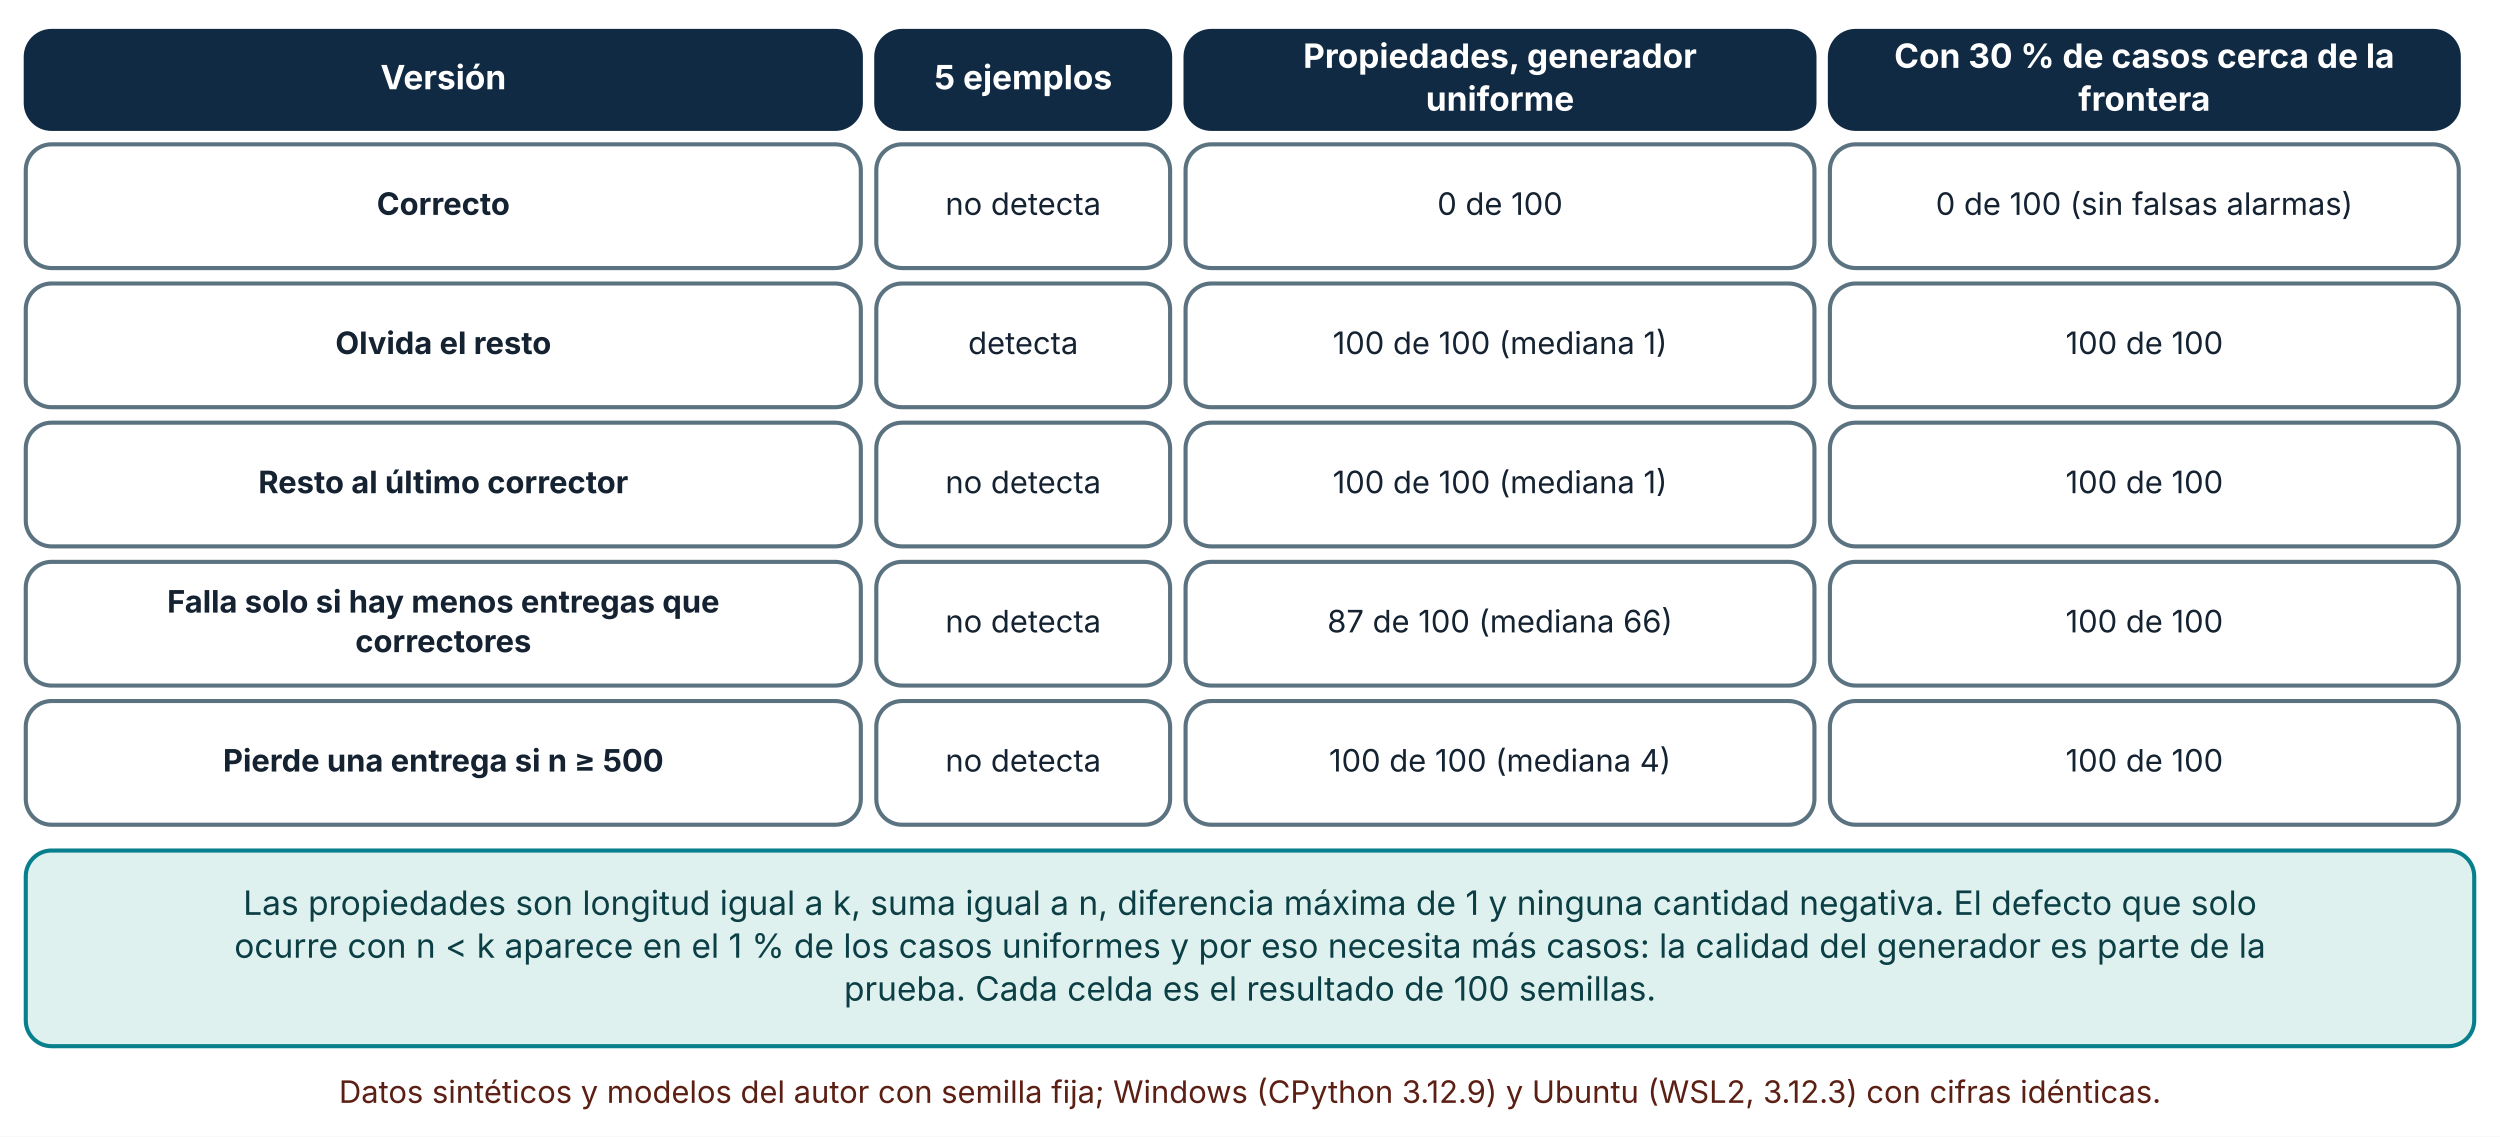
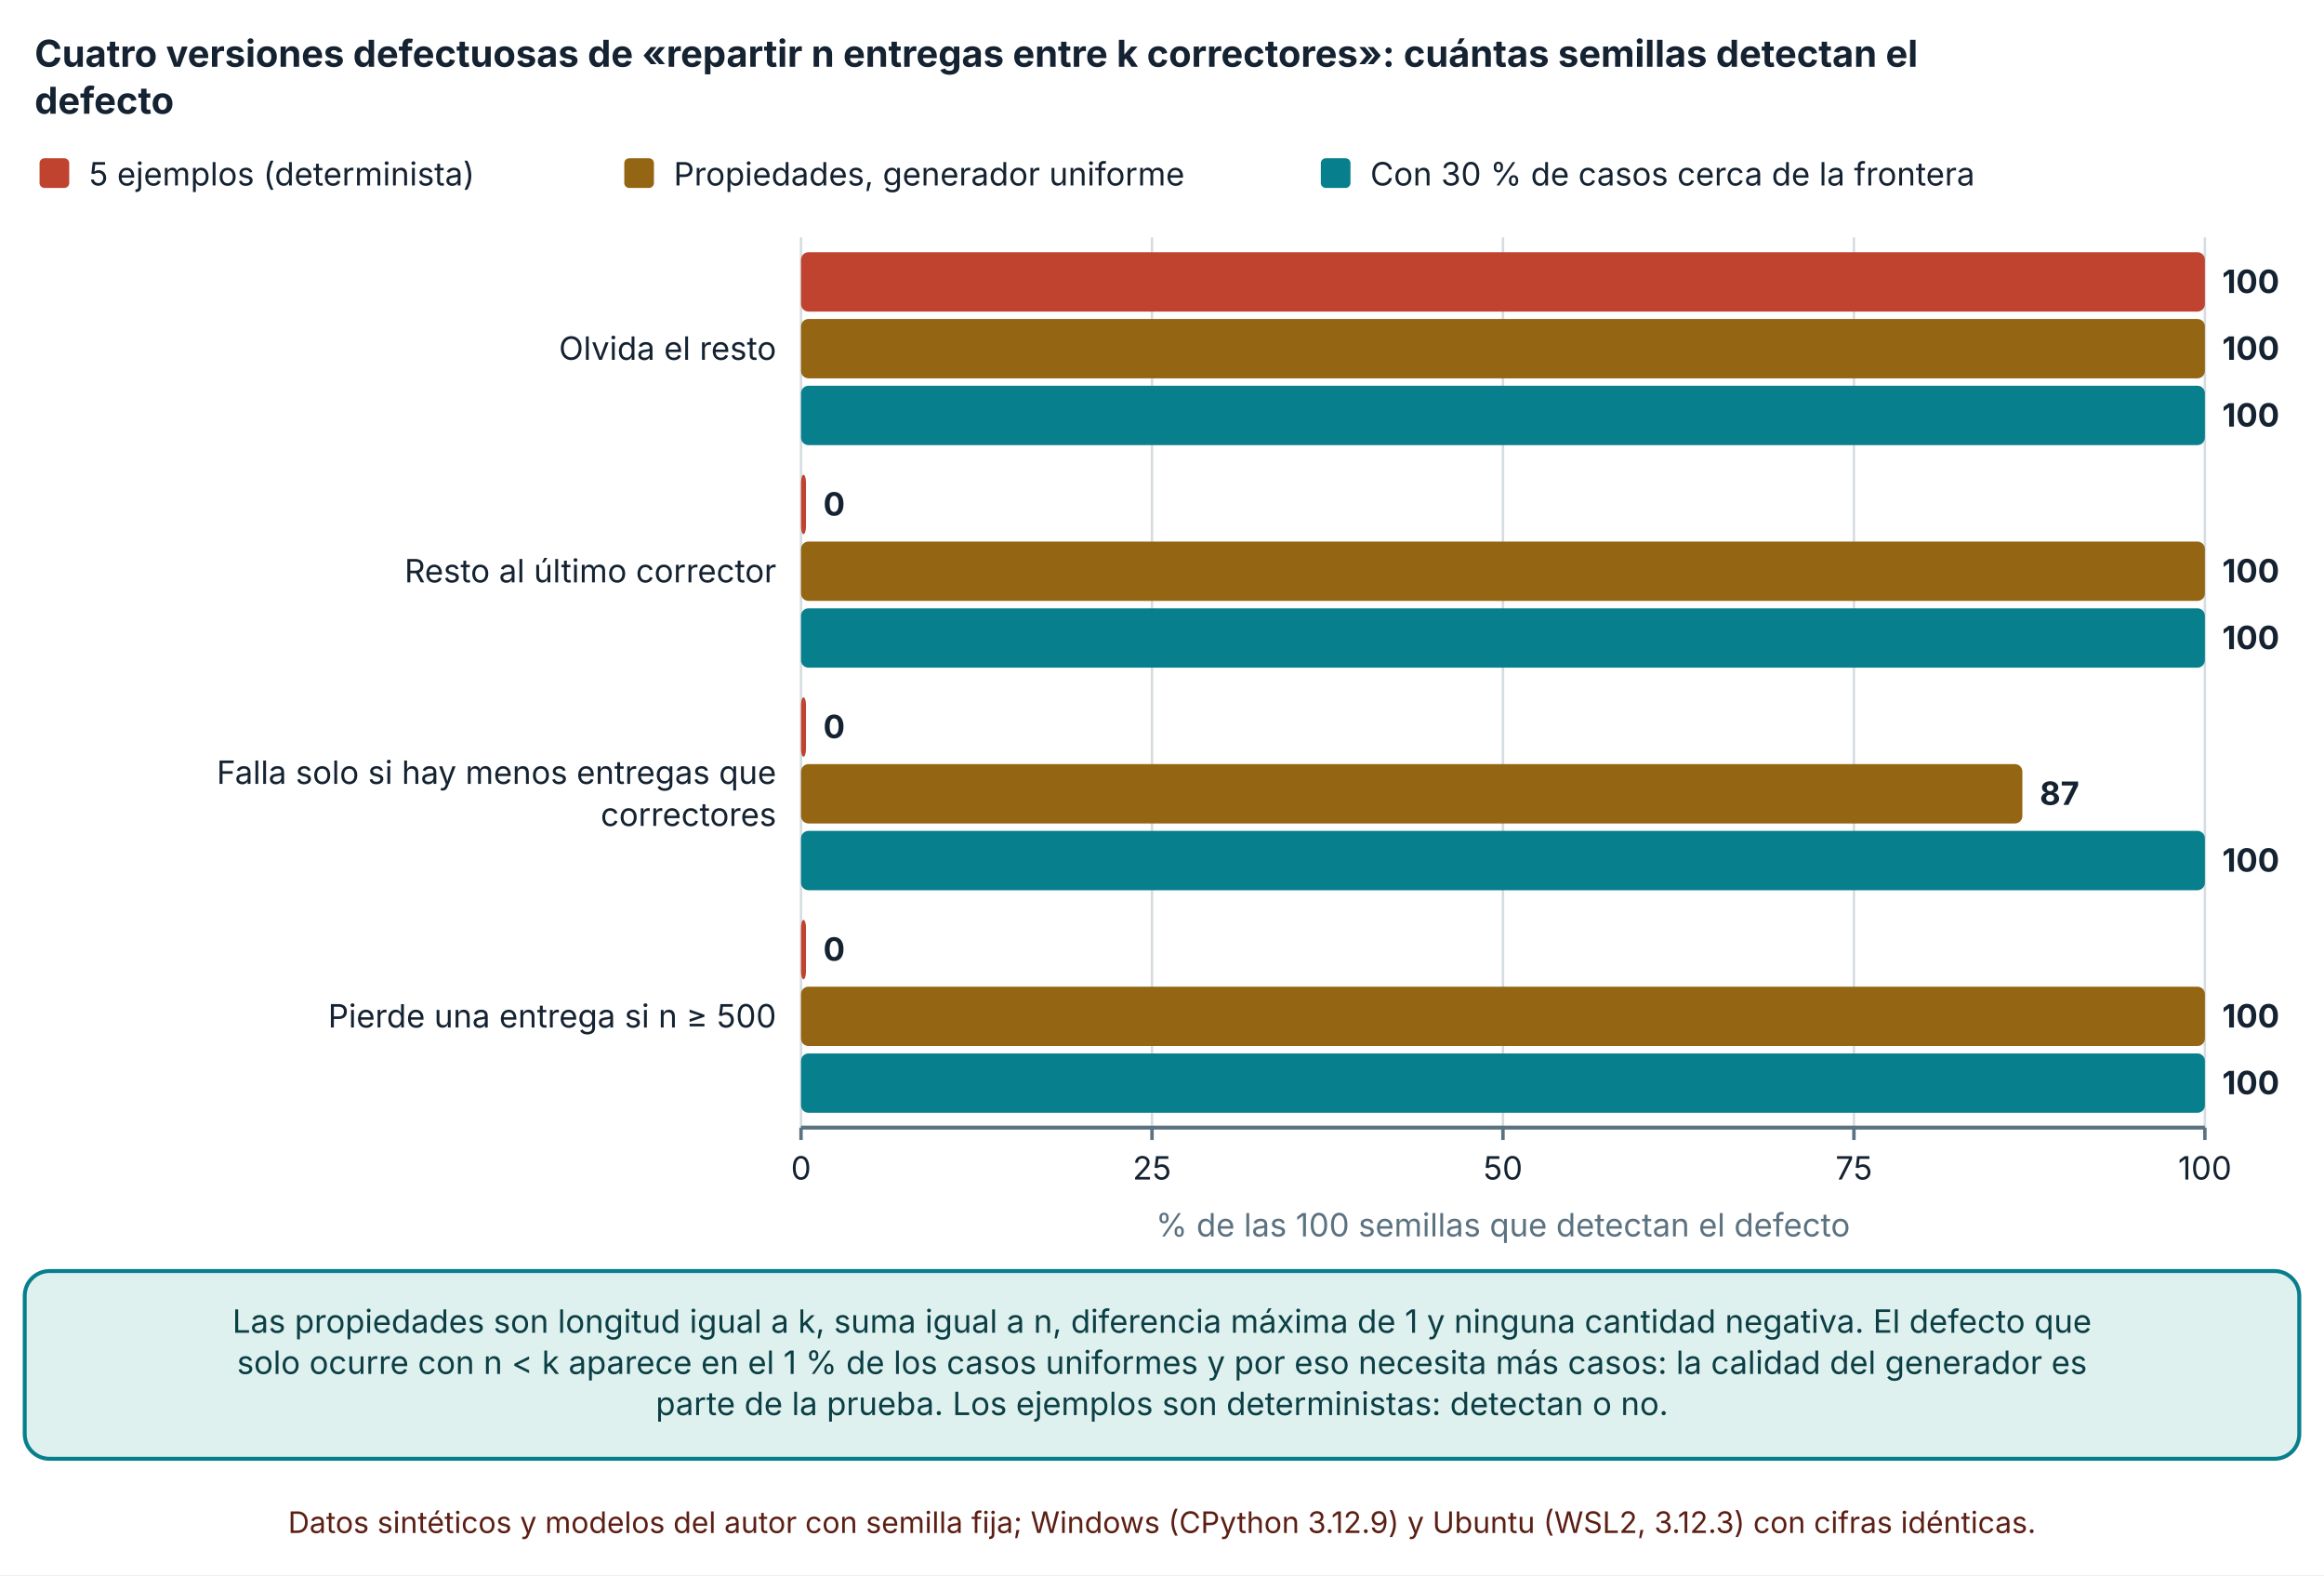
- <svg xmlns="http://www.w3.org/2000/svg" viewBox="0 0 970 441" width="970" height="441" role="img" aria-labelledby="t d" font-family="Inter, 'Segoe UI', system-ui, -apple-system, sans-serif">
+ <svg xmlns="http://www.w3.org/2000/svg" viewBox="0 0 940 637" width="940" height="637" role="img" aria-labelledby="t d" font-family="Inter, 'Segoe UI', system-ui, -apple-system, sans-serif">
  <defs>
    <marker id="arrow" viewBox="0 0 10 10" refX="9" refY="5" markerWidth="8" markerHeight="8" orient="auto-start-reverse">
      <path d="M0,0 L10,5 L0,10 z" fill="#32505f" />
    </marker>
    <marker id="arrow-coral" viewBox="0 0 10 10" refX="9" refY="5" markerWidth="8" markerHeight="8" orient="auto-start-reverse">
      <path d="M0,0 L10,5 L0,10 z" fill="#c0432f" />
    </marker>
  </defs>
-   <rect width="970" height="441" fill="#ffffff" />
-   <rect x="10" y="12" width="324" height="38" rx="10" fill="#102a43" stroke="#102a43" stroke-width="1.6" />
-   <text x="172" y="34.64" font-size="13" text-anchor="middle" font-weight="700" fill="#ffffff">
-     <tspan x="172" dy="0">Versión</tspan>
+   <rect width="940" height="637" fill="#ffffff" />
+   <text x="14" y="27" font-size="15" text-anchor="start" font-weight="700" fill="#142231">
+     <tspan x="14" dy="0">Cuatro versiones defectuosas de «repartir n entregas entre k correctores»: cuántas semillas detectan el</tspan>
  </text>
-   <rect x="340" y="12" width="114" height="38" rx="10" fill="#102a43" stroke="#102a43" stroke-width="1.6" />
-   <text x="397" y="34.64" font-size="13" text-anchor="middle" font-weight="700" fill="#ffffff">
-     <tspan x="397" dy="0">5 ejemplos</tspan>
+   <text x="14" y="46" font-size="15" text-anchor="start" font-weight="700" fill="#142231">
+     <tspan x="14" dy="0">defecto</tspan>
  </text>
-   <rect x="460" y="12" width="244" height="38" rx="10" fill="#102a43" stroke="#102a43" stroke-width="1.6" />
-   <text x="582" y="26.32" font-size="13" text-anchor="middle" font-weight="700" fill="#ffffff">
-     <tspan x="582" dy="0">Propiedades, generador</tspan>
+   <rect x="16" y="64" width="12" height="12" rx="2" fill="#c0432f" />
+   <text x="36" y="75" font-size="13" text-anchor="start" font-weight="400" fill="#142231">
+     <tspan x="36" dy="0">5 ejemplos (determinista)</tspan>
  </text>
-   <text x="582" y="42.96" font-size="13" text-anchor="middle" font-weight="700" fill="#ffffff">
-     <tspan x="582" dy="0">uniforme</tspan>
+   <rect x="252.5" y="64" width="12" height="12" rx="2" fill="#946512" />
+   <text x="272.5" y="75" font-size="13" text-anchor="start" font-weight="400" fill="#142231">
+     <tspan x="272.5" dy="0">Propiedades, generador uniforme</tspan>
  </text>
-   <rect x="710" y="12" width="244" height="38" rx="10" fill="#102a43" stroke="#102a43" stroke-width="1.6" />
-   <text x="832" y="26.32" font-size="13" text-anchor="middle" font-weight="700" fill="#ffffff">
-     <tspan x="832" dy="0">Con 30 % de casos cerca de la</tspan>
+   <rect x="534.24" y="64" width="12" height="12" rx="2" fill="#087f8c" />
+   <text x="554.24" y="75" font-size="13" text-anchor="start" font-weight="400" fill="#142231">
+     <tspan x="554.24" dy="0">Con 30 % de casos cerca de la frontera</tspan>
  </text>
-   <text x="832" y="42.96" font-size="13" text-anchor="middle" font-weight="700" fill="#ffffff">
-     <tspan x="832" dy="0">frontera</tspan>
+   <line x1="324" y1="96" x2="324" y2="456" stroke="#d5dde1" stroke-width="1" />
+   <line x1="324" y1="456" x2="324" y2="461" stroke="#5b7280" stroke-width="1.4" />
+   <text x="324" y="477" font-size="13" text-anchor="middle" font-weight="400" fill="#142231">
+     <tspan x="324" dy="0">0</tspan>
  </text>
-   <rect x="10" y="56" width="324" height="48" rx="10" fill="#ffffff" stroke="#5b7280" stroke-width="1.6" />
-   <text x="172" y="83.36" font-size="12" text-anchor="middle" font-weight="700" fill="#142231">
-     <tspan x="172" dy="0">Correcto</tspan>
+   <line x1="465.955" y1="96" x2="465.955" y2="456" stroke="#d5dde1" stroke-width="1" />
+   <line x1="465.955" y1="456" x2="465.955" y2="461" stroke="#5b7280" stroke-width="1.4" />
+   <text x="465.955" y="477" font-size="13" text-anchor="middle" font-weight="400" fill="#142231">
+     <tspan x="465.955" dy="0">25</tspan>
  </text>
-   <rect x="340" y="56" width="114" height="48" rx="10" fill="#ffffff" stroke="#5b7280" stroke-width="1.6" />
-   <text x="397" y="83.36" font-size="12" text-anchor="middle" font-weight="400" fill="#142231">
-     <tspan x="397" dy="0">no detecta</tspan>
+   <line x1="607.91" y1="96" x2="607.91" y2="456" stroke="#d5dde1" stroke-width="1" />
+   <line x1="607.91" y1="456" x2="607.91" y2="461" stroke="#5b7280" stroke-width="1.4" />
+   <text x="607.91" y="477" font-size="13" text-anchor="middle" font-weight="400" fill="#142231">
+     <tspan x="607.91" dy="0">50</tspan>
  </text>
-   <rect x="460" y="56" width="244" height="48" rx="10" fill="#ffffff" stroke="#5b7280" stroke-width="1.6" />
-   <text x="582" y="83.36" font-size="12" text-anchor="middle" font-weight="400" fill="#142231">
-     <tspan x="582" dy="0">0 de 100</tspan>
+   <line x1="749.865" y1="96" x2="749.865" y2="456" stroke="#d5dde1" stroke-width="1" />
+   <line x1="749.865" y1="456" x2="749.865" y2="461" stroke="#5b7280" stroke-width="1.4" />
+   <text x="749.865" y="477" font-size="13" text-anchor="middle" font-weight="400" fill="#142231">
+     <tspan x="749.865" dy="0">75</tspan>
  </text>
-   <rect x="710" y="56" width="244" height="48" rx="10" fill="#ffffff" stroke="#5b7280" stroke-width="1.6" />
-   <text x="832" y="83.36" font-size="12" text-anchor="middle" font-weight="400" fill="#142231">
-     <tspan x="832" dy="0">0 de 100 (sin falsas alarmas)</tspan>
+   <line x1="891.82" y1="96" x2="891.82" y2="456" stroke="#d5dde1" stroke-width="1" />
+   <line x1="891.82" y1="456" x2="891.82" y2="461" stroke="#5b7280" stroke-width="1.4" />
+   <text x="891.82" y="477" font-size="13" text-anchor="middle" font-weight="400" fill="#142231">
+     <tspan x="891.82" dy="0">100</tspan>
  </text>
-   <rect x="10" y="110" width="324" height="48" rx="10" fill="#ffffff" stroke="#5b7280" stroke-width="1.6" />
-   <text x="172" y="137.36" font-size="12" text-anchor="middle" font-weight="700" fill="#142231">
-     <tspan x="172" dy="0">Olvida el resto</tspan>
+   <line x1="324" y1="456" x2="891.82" y2="456" stroke="#5b7280" stroke-width="1.6" />
+   <text x="314" y="145.5" font-size="13" text-anchor="end" font-weight="400" fill="#142231">
+     <tspan x="314" dy="0">Olvida el resto</tspan>
  </text>
-   <rect x="340" y="110" width="114" height="48" rx="10" fill="#ffffff" stroke="#5b7280" stroke-width="1.6" />
-   <text x="397" y="137.36" font-size="12" text-anchor="middle" font-weight="400" fill="#142231">
-     <tspan x="397" dy="0">detecta</tspan>
+   <text x="314" y="235.5" font-size="13" text-anchor="end" font-weight="400" fill="#142231">
+     <tspan x="314" dy="0">Resto al último corrector</tspan>
  </text>
-   <rect x="460" y="110" width="244" height="48" rx="10" fill="#ffffff" stroke="#5b7280" stroke-width="1.6" />
-   <text x="582" y="137.36" font-size="12" text-anchor="middle" font-weight="400" fill="#142231">
-     <tspan x="582" dy="0">100 de 100 (mediana 1)</tspan>
+   <text x="314" y="317" font-size="13" text-anchor="end" font-weight="400" fill="#142231">
+     <tspan x="314" dy="0">Falla solo si hay menos entregas que</tspan>
  </text>
-   <rect x="710" y="110" width="244" height="48" rx="10" fill="#ffffff" stroke="#5b7280" stroke-width="1.6" />
-   <text x="832" y="137.36" font-size="12" text-anchor="middle" font-weight="400" fill="#142231">
-     <tspan x="832" dy="0">100 de 100</tspan>
+   <text x="314" y="334" font-size="13" text-anchor="end" font-weight="400" fill="#142231">
+     <tspan x="314" dy="0">correctores</tspan>
  </text>
-   <rect x="10" y="164" width="324" height="48" rx="10" fill="#ffffff" stroke="#5b7280" stroke-width="1.6" />
-   <text x="172" y="191.36" font-size="12" text-anchor="middle" font-weight="700" fill="#142231">
-     <tspan x="172" dy="0">Resto al último corrector</tspan>
+   <text x="314" y="415.5" font-size="13" text-anchor="end" font-weight="400" fill="#142231">
+     <tspan x="314" dy="0">Pierde una entrega si n ≥ 500</tspan>
  </text>
-   <rect x="340" y="164" width="114" height="48" rx="10" fill="#ffffff" stroke="#5b7280" stroke-width="1.6" />
-   <text x="397" y="191.36" font-size="12" text-anchor="middle" font-weight="400" fill="#142231">
-     <tspan x="397" dy="0">no detecta</tspan>
+   <rect x="324" y="102" width="567.82" height="24" rx="3" fill="#c0432f" />
+   <text x="898.82" y="118.5" font-size="13" text-anchor="start" font-weight="700" fill="#142231">
+     <tspan x="898.82" dy="0">100</tspan>
  </text>
-   <rect x="460" y="164" width="244" height="48" rx="10" fill="#ffffff" stroke="#5b7280" stroke-width="1.6" />
-   <text x="582" y="191.36" font-size="12" text-anchor="middle" font-weight="400" fill="#142231">
-     <tspan x="582" dy="0">100 de 100 (mediana 1)</tspan>
+   <rect x="324" y="129" width="567.82" height="24" rx="3" fill="#946512" />
+   <text x="898.82" y="145.5" font-size="13" text-anchor="start" font-weight="700" fill="#142231">
+     <tspan x="898.82" dy="0">100</tspan>
  </text>
-   <rect x="710" y="164" width="244" height="48" rx="10" fill="#ffffff" stroke="#5b7280" stroke-width="1.6" />
-   <text x="832" y="191.36" font-size="12" text-anchor="middle" font-weight="400" fill="#142231">
-     <tspan x="832" dy="0">100 de 100</tspan>
+   <rect x="324" y="156" width="567.82" height="24" rx="3" fill="#087f8c" />
+   <text x="898.82" y="172.5" font-size="13" text-anchor="start" font-weight="700" fill="#142231">
+     <tspan x="898.82" dy="0">100</tspan>
  </text>
-   <rect x="10" y="218" width="324" height="48" rx="10" fill="#ffffff" stroke="#5b7280" stroke-width="1.6" />
-   <text x="172" y="237.68" font-size="12" text-anchor="middle" font-weight="700" fill="#142231">
-     <tspan x="172" dy="0">Falla solo si hay menos entregas que</tspan>
+   <rect x="324" y="192" width="2" height="24" rx="3" fill="#c0432f" />
+   <text x="333" y="208.5" font-size="13" text-anchor="start" font-weight="700" fill="#142231">
+     <tspan x="333" dy="0">0</tspan>
  </text>
-   <text x="172" y="253.04" font-size="12" text-anchor="middle" font-weight="700" fill="#142231">
-     <tspan x="172" dy="0">correctores</tspan>
+   <rect x="324" y="219" width="567.82" height="24" rx="3" fill="#946512" />
+   <text x="898.82" y="235.5" font-size="13" text-anchor="start" font-weight="700" fill="#142231">
+     <tspan x="898.82" dy="0">100</tspan>
  </text>
-   <rect x="340" y="218" width="114" height="48" rx="10" fill="#ffffff" stroke="#5b7280" stroke-width="1.6" />
-   <text x="397" y="245.36" font-size="12" text-anchor="middle" font-weight="400" fill="#142231">
-     <tspan x="397" dy="0">no detecta</tspan>
+   <rect x="324" y="246" width="567.82" height="24" rx="3" fill="#087f8c" />
+   <text x="898.82" y="262.5" font-size="13" text-anchor="start" font-weight="700" fill="#142231">
+     <tspan x="898.82" dy="0">100</tspan>
  </text>
-   <rect x="460" y="218" width="244" height="48" rx="10" fill="#ffffff" stroke="#5b7280" stroke-width="1.6" />
-   <text x="582" y="245.36" font-size="12" text-anchor="middle" font-weight="400" fill="#142231">
-     <tspan x="582" dy="0">87 de 100 (mediana 66)</tspan>
+   <rect x="324" y="282" width="2" height="24" rx="3" fill="#c0432f" />
+   <text x="333" y="298.5" font-size="13" text-anchor="start" font-weight="700" fill="#142231">
+     <tspan x="333" dy="0">0</tspan>
  </text>
-   <rect x="710" y="218" width="244" height="48" rx="10" fill="#ffffff" stroke="#5b7280" stroke-width="1.6" />
-   <text x="832" y="245.36" font-size="12" text-anchor="middle" font-weight="400" fill="#142231">
-     <tspan x="832" dy="0">100 de 100</tspan>
+   <rect x="324" y="309" width="494.003" height="24" rx="3" fill="#946512" />
+   <text x="825.003" y="325.5" font-size="13" text-anchor="start" font-weight="700" fill="#142231">
+     <tspan x="825.003" dy="0">87</tspan>
  </text>
-   <rect x="10" y="272" width="324" height="48" rx="10" fill="#ffffff" stroke="#5b7280" stroke-width="1.6" />
-   <text x="172" y="299.36" font-size="12" text-anchor="middle" font-weight="700" fill="#142231">
-     <tspan x="172" dy="0">Pierde una entrega si n ≥ 500</tspan>
+   <rect x="324" y="336" width="567.82" height="24" rx="3" fill="#087f8c" />
+   <text x="898.82" y="352.5" font-size="13" text-anchor="start" font-weight="700" fill="#142231">
+     <tspan x="898.82" dy="0">100</tspan>
  </text>
-   <rect x="340" y="272" width="114" height="48" rx="10" fill="#ffffff" stroke="#5b7280" stroke-width="1.6" />
-   <text x="397" y="299.36" font-size="12" text-anchor="middle" font-weight="400" fill="#142231">
-     <tspan x="397" dy="0">no detecta</tspan>
+   <rect x="324" y="372" width="2" height="24" rx="3" fill="#c0432f" />
+   <text x="333" y="388.5" font-size="13" text-anchor="start" font-weight="700" fill="#142231">
+     <tspan x="333" dy="0">0</tspan>
  </text>
-   <rect x="460" y="272" width="244" height="48" rx="10" fill="#ffffff" stroke="#5b7280" stroke-width="1.6" />
-   <text x="582" y="299.36" font-size="12" text-anchor="middle" font-weight="400" fill="#142231">
-     <tspan x="582" dy="0">100 de 100 (mediana 4)</tspan>
+   <rect x="324" y="399" width="567.82" height="24" rx="3" fill="#946512" />
+   <text x="898.82" y="415.5" font-size="13" text-anchor="start" font-weight="700" fill="#142231">
+     <tspan x="898.82" dy="0">100</tspan>
  </text>
-   <rect x="710" y="272" width="244" height="48" rx="10" fill="#ffffff" stroke="#5b7280" stroke-width="1.6" />
-   <text x="832" y="299.36" font-size="12" text-anchor="middle" font-weight="400" fill="#142231">
-     <tspan x="832" dy="0">100 de 100</tspan>
+   <rect x="324" y="426" width="567.82" height="24" rx="3" fill="#087f8c" />
+   <text x="898.82" y="442.5" font-size="13" text-anchor="start" font-weight="700" fill="#142231">
+     <tspan x="898.82" dy="0">100</tspan>
  </text>
-   <rect x="10" y="330" width="950" height="75.92" rx="10" fill="#dff1ee" stroke="#087f8c" stroke-width="1.6" />
-   <text x="485" y="354.96" font-size="13" text-anchor="middle" font-weight="400" fill="#0b3f45">
-     <tspan x="485" dy="0">Las propiedades son longitud igual a k, suma igual a n, diferencia máxima de 1 y ninguna cantidad negativa. El defecto que solo</tspan>
+   <text x="607.91" y="500" font-size="13" text-anchor="middle" font-weight="400" fill="#5b7280">
+     <tspan x="607.91" dy="0">% de las 100 semillas que detectan el defecto</tspan>
  </text>
-   <text x="485" y="371.6" font-size="13" text-anchor="middle" font-weight="400" fill="#0b3f45">
-     <tspan x="485" dy="0">ocurre con n &lt; k aparece en el 1 % de los casos uniformes y por eso necesita más casos: la calidad del generador es parte de la</tspan>
+   <rect x="10" y="514" width="920" height="75.92" rx="10" fill="#dff1ee" stroke="#087f8c" stroke-width="1.6" />
+   <text x="470" y="538.96" font-size="13" text-anchor="middle" font-weight="400" fill="#0b3f45">
+     <tspan x="470" dy="0">Las propiedades son longitud igual a k, suma igual a n, diferencia máxima de 1 y ninguna cantidad negativa. El defecto que</tspan>
  </text>
-   <text x="485" y="388.24" font-size="13" text-anchor="middle" font-weight="400" fill="#0b3f45">
-     <tspan x="485" dy="0">prueba. Cada celda es el resultado de 100 semillas.</tspan>
+   <text x="470" y="555.6" font-size="13" text-anchor="middle" font-weight="400" fill="#0b3f45">
+     <tspan x="470" dy="0">solo ocurre con n &lt; k aparece en el 1 % de los casos uniformes y por eso necesita más casos: la calidad del generador es</tspan>
  </text>
-   <text x="485" y="427.92" font-size="12" text-anchor="middle" font-weight="400" fill="#5c1f14">
-     <tspan x="485" dy="0">Datos sintéticos y modelos del autor con semilla fija; Windows (CPython 3.12.9) y Ubuntu (WSL2, 3.12.3) con cifras idénticas.</tspan>
+   <text x="470" y="572.24" font-size="13" text-anchor="middle" font-weight="400" fill="#0b3f45">
+     <tspan x="470" dy="0">parte de la prueba. Los ejemplos son deterministas: detectan o no.</tspan>
+   </text>
+   <text x="470" y="619.92" font-size="12" text-anchor="middle" font-weight="400" fill="#5c1f14">
+     <tspan x="470" dy="0">Datos sintéticos y modelos del autor con semilla fija; Windows (CPython 3.12.9) y Ubuntu (WSL2, 3.12.3) con cifras idénticas.</tspan>
  </text>
</svg>
